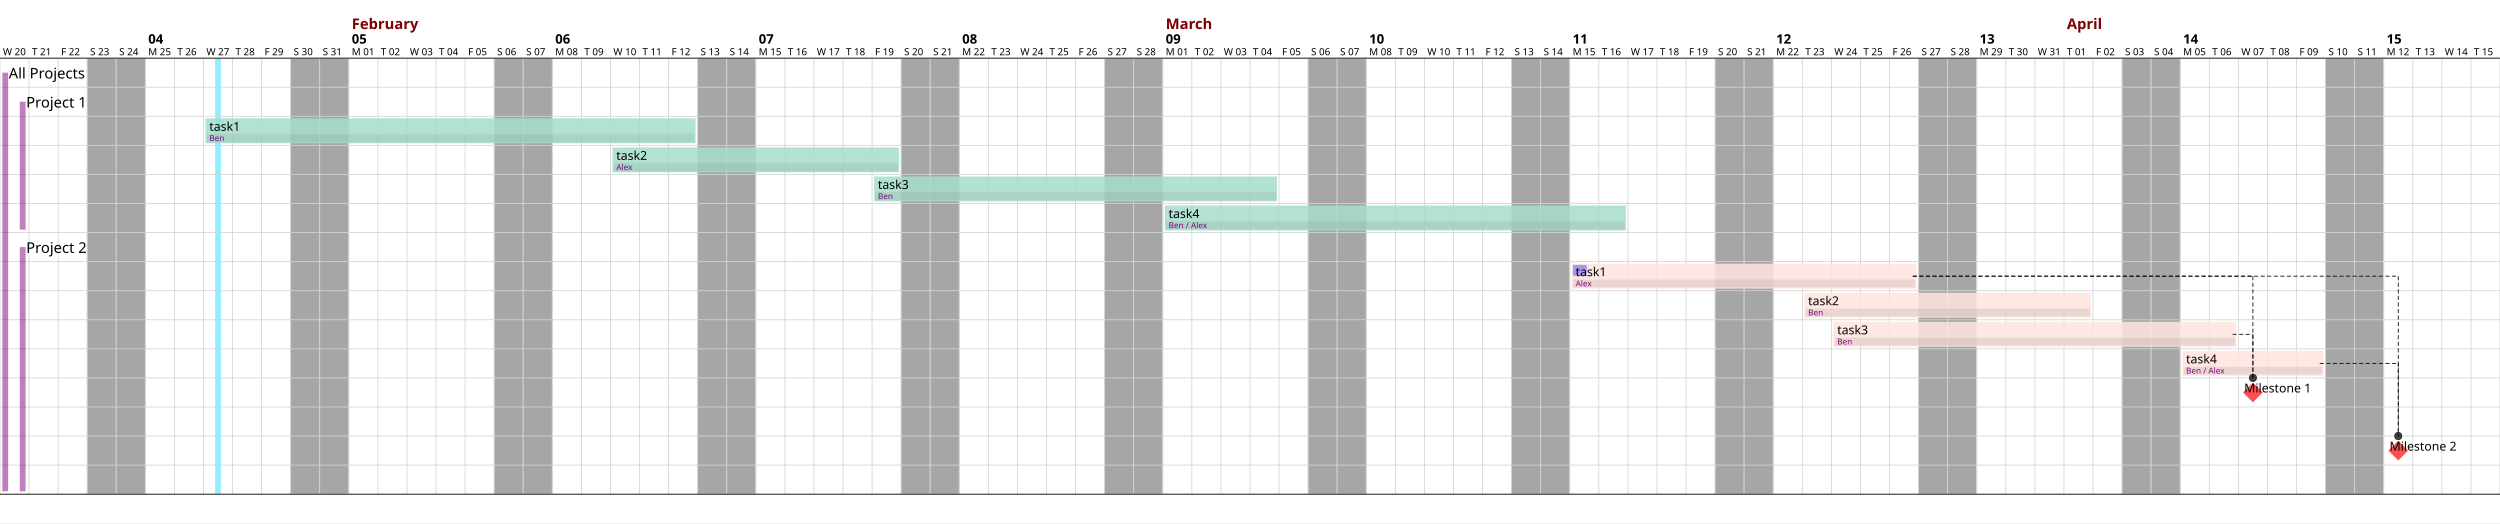
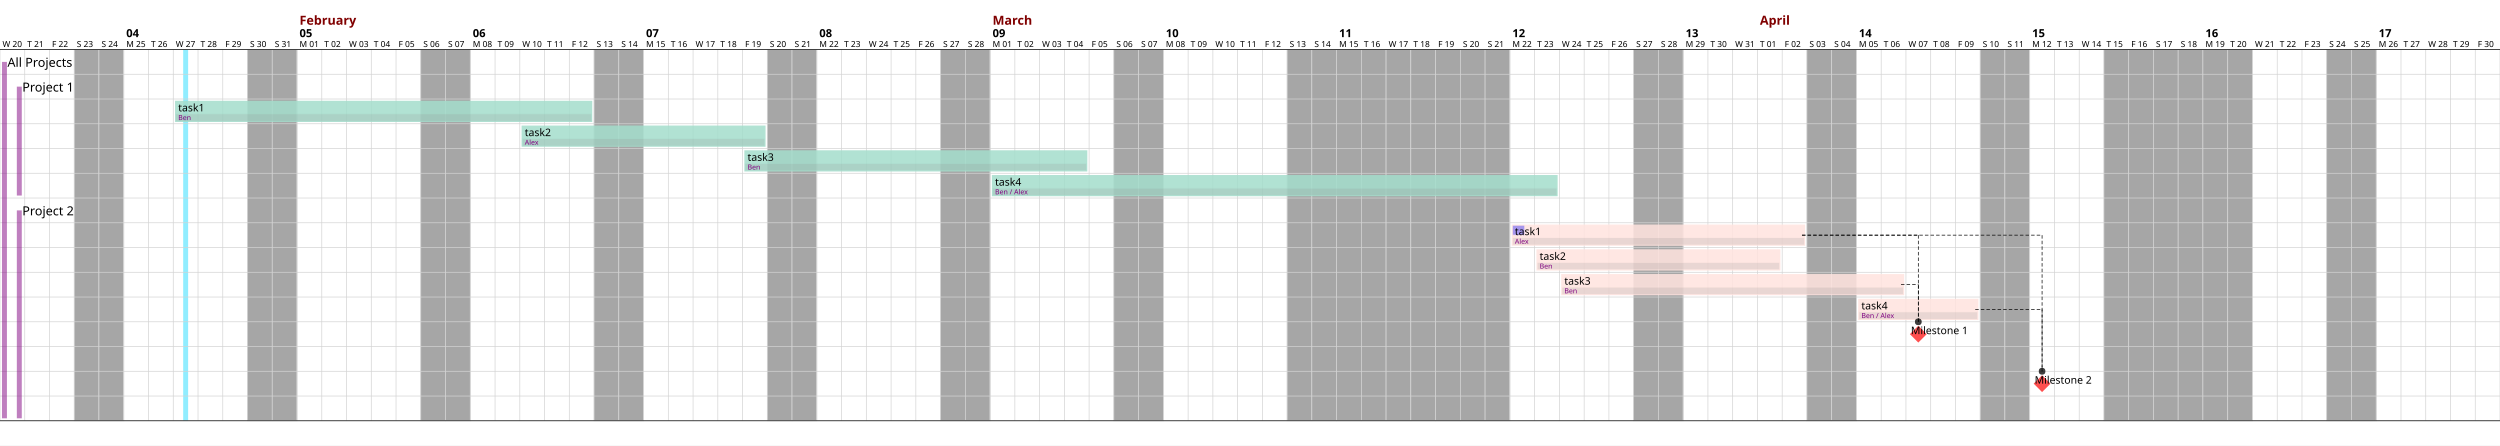
- <svg xmlns="http://www.w3.org/2000/svg" baseProfile="full" height="637.795" version="1.1" width="3047.244">
+ <svg xmlns="http://www.w3.org/2000/svg" baseProfile="full" height="637.795" version="1.1" width="3578.74">
  <defs />
-   <rect fill="white" height="637.795" opacity="1" stroke-width="0" width="3047.244" x="0.0" y="0.0" />
+   <rect fill="white" height="637.795" opacity="1" stroke-width="0" width="3578.74" x="0.0" y="0.0" />
  <g>
    <g id="vlines" stroke="lightgray">
      <line x1="0.0" x2="0.0" y1="70.866" y2="602.362" />
      <text fill="black" font-family="Verdana" font-size="12" stroke="black" stroke-width="0" x="3.543" y="67.323">W 20</text>
      <line x1="35.433" x2="35.433" y1="70.866" y2="602.362" />
      <text fill="black" font-family="Verdana" font-size="12" stroke="black" stroke-width="0" x="38.976" y="67.323">T 21</text>
      <line x1="70.866" x2="70.866" y1="70.866" y2="602.362" />
      <text fill="black" font-family="Verdana" font-size="12" stroke="black" stroke-width="0" x="74.409" y="67.323">F 22</text>
      <line x1="106.299" x2="106.299" y1="70.866" y2="602.362" />
      <rect fill="gray" height="531.496" opacity="0.7" stroke="lightgray" stroke-width="1" width="35.433" x="106.299" y="70.866" />
      <text fill="black" font-family="Verdana" font-size="12" stroke="black" stroke-width="0" x="109.843" y="67.323">S 23</text>
      <line x1="141.732" x2="141.732" y1="70.866" y2="602.362" />
      <rect fill="gray" height="531.496" opacity="0.7" stroke="lightgray" stroke-width="1" width="35.433" x="141.732" y="70.866" />
      <text fill="black" font-family="Verdana" font-size="12" stroke="black" stroke-width="0" x="145.276" y="67.323">S 24</text>
      <line x1="177.165" x2="177.165" y1="70.866" y2="602.362" />
      <text fill="black" font-family="Verdana" font-size="12" stroke="black" stroke-width="0" x="180.709" y="67.323">M 25</text>
      <text fill="black" font-family="Verdana" font-size="16" font-weight="bold" stroke="black" stroke-width="0" x="180.709" y="53.15">04</text>
      <line x1="212.598" x2="212.598" y1="70.866" y2="602.362" />
      <text fill="black" font-family="Verdana" font-size="12" stroke="black" stroke-width="0" x="216.142" y="67.323">T 26</text>
      <line x1="248.031" x2="248.031" y1="70.866" y2="602.362" />
      <rect fill="#76e9ff" height="531.496" opacity="0.8" stroke="lightgray" stroke-width="0" width="7.087" x="262.205" y="70.866" />
      <text fill="black" font-family="Verdana" font-size="12" stroke="black" stroke-width="0" x="251.575" y="67.323">W 27</text>
      <line x1="283.465" x2="283.465" y1="70.866" y2="602.362" />
      <text fill="black" font-family="Verdana" font-size="12" stroke="black" stroke-width="0" x="287.008" y="67.323">T 28</text>
      <line x1="318.898" x2="318.898" y1="70.866" y2="602.362" />
      <text fill="black" font-family="Verdana" font-size="12" stroke="black" stroke-width="0" x="322.441" y="67.323">F 29</text>
      <line x1="354.331" x2="354.331" y1="70.866" y2="602.362" />
      <rect fill="gray" height="531.496" opacity="0.7" stroke="lightgray" stroke-width="1" width="35.433" x="354.331" y="70.866" />
      <text fill="black" font-family="Verdana" font-size="12" stroke="black" stroke-width="0" x="357.874" y="67.323">S 30</text>
      <line x1="389.764" x2="389.764" y1="70.866" y2="602.362" />
      <rect fill="gray" height="531.496" opacity="0.7" stroke="lightgray" stroke-width="1" width="35.433" x="389.764" y="70.866" />
      <text fill="black" font-family="Verdana" font-size="12" stroke="black" stroke-width="0" x="393.307" y="67.323">S 31</text>
      <line x1="425.197" x2="425.197" y1="70.866" y2="602.362" />
      <text fill="black" font-family="Verdana" font-size="12" stroke="black" stroke-width="0" x="428.74" y="67.323">M 01</text>
      <text fill="#800000" font-family="Verdana" font-size="18" font-weight="bold" stroke="#800000" stroke-width="0" x="428.74" y="35.433">February</text>
      <text fill="black" font-family="Verdana" font-size="16" font-weight="bold" stroke="black" stroke-width="0" x="428.74" y="53.15">05</text>
      <line x1="460.63" x2="460.63" y1="70.866" y2="602.362" />
      <text fill="black" font-family="Verdana" font-size="12" stroke="black" stroke-width="0" x="464.173" y="67.323">T 02</text>
      <line x1="496.063" x2="496.063" y1="70.866" y2="602.362" />
      <text fill="black" font-family="Verdana" font-size="12" stroke="black" stroke-width="0" x="499.606" y="67.323">W 03</text>
      <line x1="531.496" x2="531.496" y1="70.866" y2="602.362" />
      <text fill="black" font-family="Verdana" font-size="12" stroke="black" stroke-width="0" x="535.039" y="67.323">T 04</text>
      <line x1="566.929" x2="566.929" y1="70.866" y2="602.362" />
      <text fill="black" font-family="Verdana" font-size="12" stroke="black" stroke-width="0" x="570.472" y="67.323">F 05</text>
      <line x1="602.362" x2="602.362" y1="70.866" y2="602.362" />
      <rect fill="gray" height="531.496" opacity="0.7" stroke="lightgray" stroke-width="1" width="35.433" x="602.362" y="70.866" />
      <text fill="black" font-family="Verdana" font-size="12" stroke="black" stroke-width="0" x="605.905" y="67.323">S 06</text>
      <line x1="637.795" x2="637.795" y1="70.866" y2="602.362" />
      <rect fill="gray" height="531.496" opacity="0.7" stroke="lightgray" stroke-width="1" width="35.433" x="637.795" y="70.866" />
      <text fill="black" font-family="Verdana" font-size="12" stroke="black" stroke-width="0" x="641.339" y="67.323">S 07</text>
      <line x1="673.228" x2="673.228" y1="70.866" y2="602.362" />
      <text fill="black" font-family="Verdana" font-size="12" stroke="black" stroke-width="0" x="676.772" y="67.323">M 08</text>
      <text fill="black" font-family="Verdana" font-size="16" font-weight="bold" stroke="black" stroke-width="0" x="676.772" y="53.15">06</text>
      <line x1="708.661" x2="708.661" y1="70.866" y2="602.362" />
      <text fill="black" font-family="Verdana" font-size="12" stroke="black" stroke-width="0" x="712.205" y="67.323">T 09</text>
      <line x1="744.094" x2="744.094" y1="70.866" y2="602.362" />
      <text fill="black" font-family="Verdana" font-size="12" stroke="black" stroke-width="0" x="747.638" y="67.323">W 10</text>
      <line x1="779.528" x2="779.528" y1="70.866" y2="602.362" />
      <text fill="black" font-family="Verdana" font-size="12" stroke="black" stroke-width="0" x="783.071" y="67.323">T 11</text>
      <line x1="814.961" x2="814.961" y1="70.866" y2="602.362" />
      <text fill="black" font-family="Verdana" font-size="12" stroke="black" stroke-width="0" x="818.504" y="67.323">F 12</text>
      <line x1="850.394" x2="850.394" y1="70.866" y2="602.362" />
      <rect fill="gray" height="531.496" opacity="0.7" stroke="lightgray" stroke-width="1" width="35.433" x="850.394" y="70.866" />
      <text fill="black" font-family="Verdana" font-size="12" stroke="black" stroke-width="0" x="853.937" y="67.323">S 13</text>
      <line x1="885.827" x2="885.827" y1="70.866" y2="602.362" />
      <rect fill="gray" height="531.496" opacity="0.7" stroke="lightgray" stroke-width="1" width="35.433" x="885.827" y="70.866" />
      <text fill="black" font-family="Verdana" font-size="12" stroke="black" stroke-width="0" x="889.37" y="67.323">S 14</text>
      <line x1="921.26" x2="921.26" y1="70.866" y2="602.362" />
      <text fill="black" font-family="Verdana" font-size="12" stroke="black" stroke-width="0" x="924.803" y="67.323">M 15</text>
      <text fill="black" font-family="Verdana" font-size="16" font-weight="bold" stroke="black" stroke-width="0" x="924.803" y="53.15">07</text>
      <line x1="956.693" x2="956.693" y1="70.866" y2="602.362" />
      <text fill="black" font-family="Verdana" font-size="12" stroke="black" stroke-width="0" x="960.236" y="67.323">T 16</text>
      <line x1="992.126" x2="992.126" y1="70.866" y2="602.362" />
      <text fill="black" font-family="Verdana" font-size="12" stroke="black" stroke-width="0" x="995.669" y="67.323">W 17</text>
      <line x1="1027.559" x2="1027.559" y1="70.866" y2="602.362" />
      <text fill="black" font-family="Verdana" font-size="12" stroke="black" stroke-width="0" x="1031.102" y="67.323">T 18</text>
      <line x1="1062.992" x2="1062.992" y1="70.866" y2="602.362" />
      <text fill="black" font-family="Verdana" font-size="12" stroke="black" stroke-width="0" x="1066.535" y="67.323">F 19</text>
      <line x1="1098.425" x2="1098.425" y1="70.866" y2="602.362" />
      <rect fill="gray" height="531.496" opacity="0.7" stroke="lightgray" stroke-width="1" width="35.433" x="1098.425" y="70.866" />
      <text fill="black" font-family="Verdana" font-size="12" stroke="black" stroke-width="0" x="1101.968" y="67.323">S 20</text>
      <line x1="1133.858" x2="1133.858" y1="70.866" y2="602.362" />
      <rect fill="gray" height="531.496" opacity="0.7" stroke="lightgray" stroke-width="1" width="35.433" x="1133.858" y="70.866" />
      <text fill="black" font-family="Verdana" font-size="12" stroke="black" stroke-width="0" x="1137.402" y="67.323">S 21</text>
      <line x1="1169.291" x2="1169.291" y1="70.866" y2="602.362" />
      <text fill="black" font-family="Verdana" font-size="12" stroke="black" stroke-width="0" x="1172.835" y="67.323">M 22</text>
      <text fill="black" font-family="Verdana" font-size="16" font-weight="bold" stroke="black" stroke-width="0" x="1172.835" y="53.15">08</text>
      <line x1="1204.724" x2="1204.724" y1="70.866" y2="602.362" />
      <text fill="black" font-family="Verdana" font-size="12" stroke="black" stroke-width="0" x="1208.268" y="67.323">T 23</text>
      <line x1="1240.157" x2="1240.157" y1="70.866" y2="602.362" />
      <text fill="black" font-family="Verdana" font-size="12" stroke="black" stroke-width="0" x="1243.701" y="67.323">W 24</text>
      <line x1="1275.591" x2="1275.591" y1="70.866" y2="602.362" />
      <text fill="black" font-family="Verdana" font-size="12" stroke="black" stroke-width="0" x="1279.134" y="67.323">T 25</text>
      <line x1="1311.024" x2="1311.024" y1="70.866" y2="602.362" />
      <text fill="black" font-family="Verdana" font-size="12" stroke="black" stroke-width="0" x="1314.567" y="67.323">F 26</text>
      <line x1="1346.457" x2="1346.457" y1="70.866" y2="602.362" />
      <rect fill="gray" height="531.496" opacity="0.7" stroke="lightgray" stroke-width="1" width="35.433" x="1346.457" y="70.866" />
      <text fill="black" font-family="Verdana" font-size="12" stroke="black" stroke-width="0" x="1350" y="67.323">S 27</text>
      <line x1="1381.89" x2="1381.89" y1="70.866" y2="602.362" />
      <rect fill="gray" height="531.496" opacity="0.7" stroke="lightgray" stroke-width="1" width="35.433" x="1381.89" y="70.866" />
      <text fill="black" font-family="Verdana" font-size="12" stroke="black" stroke-width="0" x="1385.433" y="67.323">S 28</text>
      <line x1="1417.323" x2="1417.323" y1="70.866" y2="602.362" />
      <text fill="black" font-family="Verdana" font-size="12" stroke="black" stroke-width="0" x="1420.866" y="67.323">M 01</text>
      <text fill="#800000" font-family="Verdana" font-size="18" font-weight="bold" stroke="#800000" stroke-width="0" x="1420.866" y="35.433">March</text>
      <text fill="black" font-family="Verdana" font-size="16" font-weight="bold" stroke="black" stroke-width="0" x="1420.866" y="53.15">09</text>
      <line x1="1452.756" x2="1452.756" y1="70.866" y2="602.362" />
      <text fill="black" font-family="Verdana" font-size="12" stroke="black" stroke-width="0" x="1456.299" y="67.323">T 02</text>
      <line x1="1488.189" x2="1488.189" y1="70.866" y2="602.362" />
      <text fill="black" font-family="Verdana" font-size="12" stroke="black" stroke-width="0" x="1491.732" y="67.323">W 03</text>
      <line x1="1523.622" x2="1523.622" y1="70.866" y2="602.362" />
      <text fill="black" font-family="Verdana" font-size="12" stroke="black" stroke-width="0" x="1527.165" y="67.323">T 04</text>
      <line x1="1559.055" x2="1559.055" y1="70.866" y2="602.362" />
      <text fill="black" font-family="Verdana" font-size="12" stroke="black" stroke-width="0" x="1562.598" y="67.323">F 05</text>
      <line x1="1594.488" x2="1594.488" y1="70.866" y2="602.362" />
      <rect fill="gray" height="531.496" opacity="0.7" stroke="lightgray" stroke-width="1" width="35.433" x="1594.488" y="70.866" />
      <text fill="black" font-family="Verdana" font-size="12" stroke="black" stroke-width="0" x="1598.031" y="67.323">S 06</text>
      <line x1="1629.921" x2="1629.921" y1="70.866" y2="602.362" />
      <rect fill="gray" height="531.496" opacity="0.7" stroke="lightgray" stroke-width="1" width="35.433" x="1629.921" y="70.866" />
      <text fill="black" font-family="Verdana" font-size="12" stroke="black" stroke-width="0" x="1633.465" y="67.323">S 07</text>
      <line x1="1665.354" x2="1665.354" y1="70.866" y2="602.362" />
      <text fill="black" font-family="Verdana" font-size="12" stroke="black" stroke-width="0" x="1668.898" y="67.323">M 08</text>
      <text fill="black" font-family="Verdana" font-size="16" font-weight="bold" stroke="black" stroke-width="0" x="1668.898" y="53.15">10</text>
      <line x1="1700.787" x2="1700.787" y1="70.866" y2="602.362" />
      <text fill="black" font-family="Verdana" font-size="12" stroke="black" stroke-width="0" x="1704.331" y="67.323">T 09</text>
      <line x1="1736.22" x2="1736.22" y1="70.866" y2="602.362" />
      <text fill="black" font-family="Verdana" font-size="12" stroke="black" stroke-width="0" x="1739.764" y="67.323">W 10</text>
      <line x1="1771.654" x2="1771.654" y1="70.866" y2="602.362" />
      <text fill="black" font-family="Verdana" font-size="12" stroke="black" stroke-width="0" x="1775.197" y="67.323">T 11</text>
      <line x1="1807.087" x2="1807.087" y1="70.866" y2="602.362" />
      <text fill="black" font-family="Verdana" font-size="12" stroke="black" stroke-width="0" x="1810.63" y="67.323">F 12</text>
      <line x1="1842.52" x2="1842.52" y1="70.866" y2="602.362" />
      <rect fill="gray" height="531.496" opacity="0.7" stroke="lightgray" stroke-width="1" width="35.433" x="1842.52" y="70.866" />
      <text fill="black" font-family="Verdana" font-size="12" stroke="black" stroke-width="0" x="1846.063" y="67.323">S 13</text>
      <line x1="1877.953" x2="1877.953" y1="70.866" y2="602.362" />
      <rect fill="gray" height="531.496" opacity="0.7" stroke="lightgray" stroke-width="1" width="35.433" x="1877.953" y="70.866" />
      <text fill="black" font-family="Verdana" font-size="12" stroke="black" stroke-width="0" x="1881.496" y="67.323">S 14</text>
      <line x1="1913.386" x2="1913.386" y1="70.866" y2="602.362" />
+       <rect fill="gray" height="531.496" opacity="0.7" stroke="lightgray" stroke-width="1" width="35.433" x="1913.386" y="70.866" />
      <text fill="black" font-family="Verdana" font-size="12" stroke="black" stroke-width="0" x="1916.929" y="67.323">M 15</text>
      <text fill="black" font-family="Verdana" font-size="16" font-weight="bold" stroke="black" stroke-width="0" x="1916.929" y="53.15">11</text>
      <line x1="1948.819" x2="1948.819" y1="70.866" y2="602.362" />
+       <rect fill="gray" height="531.496" opacity="0.7" stroke="lightgray" stroke-width="1" width="35.433" x="1948.819" y="70.866" />
      <text fill="black" font-family="Verdana" font-size="12" stroke="black" stroke-width="0" x="1952.362" y="67.323">T 16</text>
      <line x1="1984.252" x2="1984.252" y1="70.866" y2="602.362" />
+       <rect fill="gray" height="531.496" opacity="0.7" stroke="lightgray" stroke-width="1" width="35.433" x="1984.252" y="70.866" />
      <text fill="black" font-family="Verdana" font-size="12" stroke="black" stroke-width="0" x="1987.795" y="67.323">W 17</text>
      <line x1="2019.685" x2="2019.685" y1="70.866" y2="602.362" />
+       <rect fill="gray" height="531.496" opacity="0.7" stroke="lightgray" stroke-width="1" width="35.433" x="2019.685" y="70.866" />
      <text fill="black" font-family="Verdana" font-size="12" stroke="black" stroke-width="0" x="2023.228" y="67.323">T 18</text>
      <line x1="2055.118" x2="2055.118" y1="70.866" y2="602.362" />
+       <rect fill="gray" height="531.496" opacity="0.7" stroke="lightgray" stroke-width="1" width="35.433" x="2055.118" y="70.866" />
      <text fill="black" font-family="Verdana" font-size="12" stroke="black" stroke-width="0" x="2058.661" y="67.323">F 19</text>
      <line x1="2090.551" x2="2090.551" y1="70.866" y2="602.362" />
      <rect fill="gray" height="531.496" opacity="0.7" stroke="lightgray" stroke-width="1" width="35.433" x="2090.551" y="70.866" />
      <text fill="black" font-family="Verdana" font-size="12" stroke="black" stroke-width="0" x="2094.094" y="67.323">S 20</text>
      <line x1="2125.984" x2="2125.984" y1="70.866" y2="602.362" />
      <rect fill="gray" height="531.496" opacity="0.7" stroke="lightgray" stroke-width="1" width="35.433" x="2125.984" y="70.866" />
      <text fill="black" font-family="Verdana" font-size="12" stroke="black" stroke-width="0" x="2129.528" y="67.323">S 21</text>
      <line x1="2161.417" x2="2161.417" y1="70.866" y2="602.362" />
      <text fill="black" font-family="Verdana" font-size="12" stroke="black" stroke-width="0" x="2164.961" y="67.323">M 22</text>
      <text fill="black" font-family="Verdana" font-size="16" font-weight="bold" stroke="black" stroke-width="0" x="2164.961" y="53.15">12</text>
      <line x1="2196.85" x2="2196.85" y1="70.866" y2="602.362" />
      <text fill="black" font-family="Verdana" font-size="12" stroke="black" stroke-width="0" x="2200.394" y="67.323">T 23</text>
      <line x1="2232.283" x2="2232.283" y1="70.866" y2="602.362" />
      <text fill="black" font-family="Verdana" font-size="12" stroke="black" stroke-width="0" x="2235.827" y="67.323">W 24</text>
      <line x1="2267.716" x2="2267.716" y1="70.866" y2="602.362" />
      <text fill="black" font-family="Verdana" font-size="12" stroke="black" stroke-width="0" x="2271.26" y="67.323">T 25</text>
      <line x1="2303.15" x2="2303.15" y1="70.866" y2="602.362" />
      <text fill="black" font-family="Verdana" font-size="12" stroke="black" stroke-width="0" x="2306.693" y="67.323">F 26</text>
      <line x1="2338.583" x2="2338.583" y1="70.866" y2="602.362" />
      <rect fill="gray" height="531.496" opacity="0.7" stroke="lightgray" stroke-width="1" width="35.433" x="2338.583" y="70.866" />
      <text fill="black" font-family="Verdana" font-size="12" stroke="black" stroke-width="0" x="2342.126" y="67.323">S 27</text>
      <line x1="2374.016" x2="2374.016" y1="70.866" y2="602.362" />
      <rect fill="gray" height="531.496" opacity="0.7" stroke="lightgray" stroke-width="1" width="35.433" x="2374.016" y="70.866" />
      <text fill="black" font-family="Verdana" font-size="12" stroke="black" stroke-width="0" x="2377.559" y="67.323">S 28</text>
      <line x1="2409.449" x2="2409.449" y1="70.866" y2="602.362" />
      <text fill="black" font-family="Verdana" font-size="12" stroke="black" stroke-width="0" x="2412.992" y="67.323">M 29</text>
      <text fill="black" font-family="Verdana" font-size="16" font-weight="bold" stroke="black" stroke-width="0" x="2412.992" y="53.15">13</text>
      <line x1="2444.882" x2="2444.882" y1="70.866" y2="602.362" />
      <text fill="black" font-family="Verdana" font-size="12" stroke="black" stroke-width="0" x="2448.425" y="67.323">T 30</text>
      <line x1="2480.315" x2="2480.315" y1="70.866" y2="602.362" />
      <text fill="black" font-family="Verdana" font-size="12" stroke="black" stroke-width="0" x="2483.858" y="67.323">W 31</text>
      <line x1="2515.748" x2="2515.748" y1="70.866" y2="602.362" />
      <text fill="black" font-family="Verdana" font-size="12" stroke="black" stroke-width="0" x="2519.291" y="67.323">T 01</text>
      <text fill="#800000" font-family="Verdana" font-size="18" font-weight="bold" stroke="#800000" stroke-width="0" x="2519.291" y="35.433">April</text>
      <line x1="2551.181" x2="2551.181" y1="70.866" y2="602.362" />
      <text fill="black" font-family="Verdana" font-size="12" stroke="black" stroke-width="0" x="2554.724" y="67.323">F 02</text>
      <line x1="2586.614" x2="2586.614" y1="70.866" y2="602.362" />
      <rect fill="gray" height="531.496" opacity="0.7" stroke="lightgray" stroke-width="1" width="35.433" x="2586.614" y="70.866" />
      <text fill="black" font-family="Verdana" font-size="12" stroke="black" stroke-width="0" x="2590.157" y="67.323">S 03</text>
      <line x1="2622.047" x2="2622.047" y1="70.866" y2="602.362" />
      <rect fill="gray" height="531.496" opacity="0.7" stroke="lightgray" stroke-width="1" width="35.433" x="2622.047" y="70.866" />
      <text fill="black" font-family="Verdana" font-size="12" stroke="black" stroke-width="0" x="2625.59" y="67.323">S 04</text>
      <line x1="2657.48" x2="2657.48" y1="70.866" y2="602.362" />
      <text fill="black" font-family="Verdana" font-size="12" stroke="black" stroke-width="0" x="2661.024" y="67.323">M 05</text>
      <text fill="black" font-family="Verdana" font-size="16" font-weight="bold" stroke="black" stroke-width="0" x="2661.024" y="53.15">14</text>
      <line x1="2692.913" x2="2692.913" y1="70.866" y2="602.362" />
      <text fill="black" font-family="Verdana" font-size="12" stroke="black" stroke-width="0" x="2696.457" y="67.323">T 06</text>
      <line x1="2728.346" x2="2728.346" y1="70.866" y2="602.362" />
      <text fill="black" font-family="Verdana" font-size="12" stroke="black" stroke-width="0" x="2731.89" y="67.323">W 07</text>
      <line x1="2763.779" x2="2763.779" y1="70.866" y2="602.362" />
      <text fill="black" font-family="Verdana" font-size="12" stroke="black" stroke-width="0" x="2767.323" y="67.323">T 08</text>
      <line x1="2799.213" x2="2799.213" y1="70.866" y2="602.362" />
      <text fill="black" font-family="Verdana" font-size="12" stroke="black" stroke-width="0" x="2802.756" y="67.323">F 09</text>
      <line x1="2834.646" x2="2834.646" y1="70.866" y2="602.362" />
      <rect fill="gray" height="531.496" opacity="0.7" stroke="lightgray" stroke-width="1" width="35.433" x="2834.646" y="70.866" />
      <text fill="black" font-family="Verdana" font-size="12" stroke="black" stroke-width="0" x="2838.189" y="67.323">S 10</text>
      <line x1="2870.079" x2="2870.079" y1="70.866" y2="602.362" />
      <rect fill="gray" height="531.496" opacity="0.7" stroke="lightgray" stroke-width="1" width="35.433" x="2870.079" y="70.866" />
      <text fill="black" font-family="Verdana" font-size="12" stroke="black" stroke-width="0" x="2873.622" y="67.323">S 11</text>
      <line x1="2905.512" x2="2905.512" y1="70.866" y2="602.362" />
      <text fill="black" font-family="Verdana" font-size="12" stroke="black" stroke-width="0" x="2909.055" y="67.323">M 12</text>
      <text fill="black" font-family="Verdana" font-size="16" font-weight="bold" stroke="black" stroke-width="0" x="2909.055" y="53.15">15</text>
      <line x1="2940.945" x2="2940.945" y1="70.866" y2="602.362" />
      <text fill="black" font-family="Verdana" font-size="12" stroke="black" stroke-width="0" x="2944.488" y="67.323">T 13</text>
      <line x1="2976.378" x2="2976.378" y1="70.866" y2="602.362" />
      <text fill="black" font-family="Verdana" font-size="12" stroke="black" stroke-width="0" x="2979.921" y="67.323">W 14</text>
      <line x1="3011.811" x2="3011.811" y1="70.866" y2="602.362" />
+       <rect fill="gray" height="531.496" opacity="0.7" stroke="lightgray" stroke-width="1" width="35.433" x="3011.811" y="70.866" />
      <text fill="black" font-family="Verdana" font-size="12" stroke="black" stroke-width="0" x="3015.354" y="67.323">T 15</text>
      <line x1="3047.244" x2="3047.244" y1="70.866" y2="602.362" />
+       <rect fill="gray" height="531.496" opacity="0.7" stroke="lightgray" stroke-width="1" width="35.433" x="3047.244" y="70.866" />
+       <text fill="black" font-family="Verdana" font-size="12" stroke="black" stroke-width="0" x="3050.787" y="67.323">F 16</text>
+       <line x1="3082.677" x2="3082.677" y1="70.866" y2="602.362" />
+       <rect fill="gray" height="531.496" opacity="0.7" stroke="lightgray" stroke-width="1" width="35.433" x="3082.677" y="70.866" />
+       <text fill="black" font-family="Verdana" font-size="12" stroke="black" stroke-width="0" x="3086.22" y="67.323">S 17</text>
+       <line x1="3118.11" x2="3118.11" y1="70.866" y2="602.362" />
+       <rect fill="gray" height="531.496" opacity="0.7" stroke="lightgray" stroke-width="1" width="35.433" x="3118.11" y="70.866" />
+       <text fill="black" font-family="Verdana" font-size="12" stroke="black" stroke-width="0" x="3121.653" y="67.323">S 18</text>
+       <line x1="3153.543" x2="3153.543" y1="70.866" y2="602.362" />
+       <rect fill="gray" height="531.496" opacity="0.7" stroke="lightgray" stroke-width="1" width="35.433" x="3153.543" y="70.866" />
+       <text fill="black" font-family="Verdana" font-size="12" stroke="black" stroke-width="0" x="3157.087" y="67.323">M 19</text>
+       <text fill="black" font-family="Verdana" font-size="16" font-weight="bold" stroke="black" stroke-width="0" x="3157.087" y="53.15">16</text>
+       <line x1="3188.976" x2="3188.976" y1="70.866" y2="602.362" />
+       <rect fill="gray" height="531.496" opacity="0.7" stroke="lightgray" stroke-width="1" width="35.433" x="3188.976" y="70.866" />
+       <text fill="black" font-family="Verdana" font-size="12" stroke="black" stroke-width="0" x="3192.52" y="67.323">T 20</text>
+       <line x1="3224.409" x2="3224.409" y1="70.866" y2="602.362" />
+       <text fill="black" font-family="Verdana" font-size="12" stroke="black" stroke-width="0" x="3227.953" y="67.323">W 21</text>
+       <line x1="3259.842" x2="3259.842" y1="70.866" y2="602.362" />
+       <text fill="black" font-family="Verdana" font-size="12" stroke="black" stroke-width="0" x="3263.386" y="67.323">T 22</text>
+       <line x1="3295.276" x2="3295.276" y1="70.866" y2="602.362" />
+       <text fill="black" font-family="Verdana" font-size="12" stroke="black" stroke-width="0" x="3298.819" y="67.323">F 23</text>
+       <line x1="3330.709" x2="3330.709" y1="70.866" y2="602.362" />
+       <rect fill="gray" height="531.496" opacity="0.7" stroke="lightgray" stroke-width="1" width="35.433" x="3330.709" y="70.866" />
+       <text fill="black" font-family="Verdana" font-size="12" stroke="black" stroke-width="0" x="3334.252" y="67.323">S 24</text>
+       <line x1="3366.142" x2="3366.142" y1="70.866" y2="602.362" />
+       <rect fill="gray" height="531.496" opacity="0.7" stroke="lightgray" stroke-width="1" width="35.433" x="3366.142" y="70.866" />
+       <text fill="black" font-family="Verdana" font-size="12" stroke="black" stroke-width="0" x="3369.685" y="67.323">S 25</text>
+       <line x1="3401.575" x2="3401.575" y1="70.866" y2="602.362" />
+       <text fill="black" font-family="Verdana" font-size="12" stroke="black" stroke-width="0" x="3405.118" y="67.323">M 26</text>
+       <text fill="black" font-family="Verdana" font-size="16" font-weight="bold" stroke="black" stroke-width="0" x="3405.118" y="53.15">17</text>
+       <line x1="3437.008" x2="3437.008" y1="70.866" y2="602.362" />
+       <text fill="black" font-family="Verdana" font-size="12" stroke="black" stroke-width="0" x="3440.551" y="67.323">T 27</text>
+       <line x1="3472.441" x2="3472.441" y1="70.866" y2="602.362" />
+       <text fill="black" font-family="Verdana" font-size="12" stroke="black" stroke-width="0" x="3475.984" y="67.323">W 28</text>
+       <line x1="3507.874" x2="3507.874" y1="70.866" y2="602.362" />
+       <text fill="black" font-family="Verdana" font-size="12" stroke="black" stroke-width="0" x="3511.417" y="67.323">T 29</text>
+       <line x1="3543.307" x2="3543.307" y1="70.866" y2="602.362" />
+       <text fill="black" font-family="Verdana" font-size="12" stroke="black" stroke-width="0" x="3546.85" y="67.323">F 30</text>
+       <line x1="3578.74" x2="3578.74" y1="70.866" y2="602.362" />
    </g>
    <g id="hlines" stroke="lightgray">
-       <line x1="0.0" x2="3047.244" y1="70.866" y2="70.866" />
-       <line x1="0.0" x2="3047.244" y1="106.299" y2="106.299" />
-       <line x1="0.0" x2="3047.244" y1="141.732" y2="141.732" />
-       <line x1="0.0" x2="3047.244" y1="177.165" y2="177.165" />
-       <line x1="0.0" x2="3047.244" y1="212.598" y2="212.598" />
-       <line x1="0.0" x2="3047.244" y1="248.031" y2="248.031" />
-       <line x1="0.0" x2="3047.244" y1="283.465" y2="283.465" />
-       <line x1="0.0" x2="3047.244" y1="318.898" y2="318.898" />
-       <line x1="0.0" x2="3047.244" y1="354.331" y2="354.331" />
-       <line x1="0.0" x2="3047.244" y1="389.764" y2="389.764" />
-       <line x1="0.0" x2="3047.244" y1="425.197" y2="425.197" />
-       <line x1="0.0" x2="3047.244" y1="460.63" y2="460.63" />
-       <line x1="0.0" x2="3047.244" y1="496.063" y2="496.063" />
-       <line x1="0.0" x2="3047.244" y1="531.496" y2="531.496" />
-       <line x1="0.0" x2="3047.244" y1="566.929" y2="566.929" />
-       <line x1="0.0" x2="3047.244" y1="602.362" y2="602.362" />
+       <line x1="0.0" x2="3578.74" y1="70.866" y2="70.866" />
+       <line x1="0.0" x2="3578.74" y1="106.299" y2="106.299" />
+       <line x1="0.0" x2="3578.74" y1="141.732" y2="141.732" />
+       <line x1="0.0" x2="3578.74" y1="177.165" y2="177.165" />
+       <line x1="0.0" x2="3578.74" y1="212.598" y2="212.598" />
+       <line x1="0.0" x2="3578.74" y1="248.031" y2="248.031" />
+       <line x1="0.0" x2="3578.74" y1="283.465" y2="283.465" />
+       <line x1="0.0" x2="3578.74" y1="318.898" y2="318.898" />
+       <line x1="0.0" x2="3578.74" y1="354.331" y2="354.331" />
+       <line x1="0.0" x2="3578.74" y1="389.764" y2="389.764" />
+       <line x1="0.0" x2="3578.74" y1="425.197" y2="425.197" />
+       <line x1="0.0" x2="3578.74" y1="460.63" y2="460.63" />
+       <line x1="0.0" x2="3578.74" y1="496.063" y2="496.063" />
+       <line x1="0.0" x2="3578.74" y1="531.496" y2="531.496" />
+       <line x1="0.0" x2="3578.74" y1="566.929" y2="566.929" />
+       <line x1="0.0" x2="3578.74" y1="602.362" y2="602.362" />
    </g>
-     <line stroke="black" x1="0.0" x2="3047.244" y1="70.866" y2="70.866" />
-     <line stroke="black" x1="0.0" x2="3047.244" y1="602.362" y2="602.362" />
+     <line stroke="black" x1="0.0" x2="3578.74" y1="70.866" y2="70.866" />
+     <line stroke="black" x1="0.0" x2="3578.74" y1="602.362" y2="602.362" />
  </g>
  <g>
    <g>
      <text fill="black" font-family="Verdana" font-size="18" stroke="black" stroke-width="0" x="10.63" y="95.669">All Projects</text>
      <rect fill="purple" height="510.236" opacity="0.5" stroke="lightgray" stroke-width="0" width="7.087" x="2.835" y="88.583" />
      <g>
        <g>
          <text fill="black" font-family="Verdana" font-size="18" stroke="black" stroke-width="0" x="31.89" y="131.102">Project 1</text>
          <rect fill="purple" height="155.906" opacity="0.5" stroke="lightgray" stroke-width="0" width="7.087" x="24.094" y="124.016" />
          <g>
            <g id="task1">
              <rect fill="#a3ddcb" height="28.346" opacity="0.85" stroke="#a3ddcb" stroke-width="2" width="595.276" x="251.575" y="145.276" />
              <rect fill="#909090" height="10.63" opacity="0.2" stroke="#a3ddcb" stroke-width="1" width="595.276" x="251.575" y="162.992" />
              <text fill="black" font-family="Verdana" font-size="15" stroke="black" stroke-width="0" x="255.118" y="159.449">task1</text>
              <text fill="purple" font-family="Verdana" font-size="10" stroke="black" stroke-width="0" x="255.118" y="171.85">Ben</text>
            </g>
            <g id="task2">
              <rect fill="#a3ddcb" height="28.346" opacity="0.85" stroke="#a3ddcb" stroke-width="2" width="347.244" x="747.638" y="180.709" />
              <rect fill="#909090" height="10.63" opacity="0.2" stroke="#a3ddcb" stroke-width="1" width="347.244" x="747.638" y="198.425" />
              <text fill="black" font-family="Verdana" font-size="15" stroke="black" stroke-width="0" x="751.181" y="194.882">task2</text>
              <text fill="purple" font-family="Verdana" font-size="10" stroke="black" stroke-width="0" x="751.181" y="207.283">Alex</text>
            </g>
            <g id="task3">
              <rect fill="#a3ddcb" height="28.346" opacity="0.85" stroke="#a3ddcb" stroke-width="2" width="488.976" x="1066.535" y="216.142" />
              <rect fill="#909090" height="10.63" opacity="0.2" stroke="#a3ddcb" stroke-width="1" width="488.976" x="1066.535" y="233.858" />
              <text fill="black" font-family="Verdana" font-size="15" stroke="black" stroke-width="0" x="1070.079" y="230.315">task3</text>
              <text fill="purple" font-family="Verdana" font-size="10" stroke="black" stroke-width="0" x="1070.079" y="242.717">Ben</text>
            </g>
            <g id="task4">
-               <rect fill="#a3ddcb" height="28.346" opacity="0.85" stroke="#a3ddcb" stroke-width="2" width="559.843" x="1420.866" y="251.575" />
-               <rect fill="#909090" height="10.63" opacity="0.2" stroke="#a3ddcb" stroke-width="1" width="559.843" x="1420.866" y="269.291" />
+               <rect fill="#a3ddcb" height="28.346" opacity="0.85" stroke="#a3ddcb" stroke-width="2" width="807.874" x="1420.866" y="251.575" />
+               <rect fill="#909090" height="10.63" opacity="0.2" stroke="#a3ddcb" stroke-width="1" width="807.874" x="1420.866" y="269.291" />
              <text fill="black" font-family="Verdana" font-size="15" stroke="black" stroke-width="0" x="1424.409" y="265.748">task4</text>
              <text fill="purple" font-family="Verdana" font-size="10" stroke="black" stroke-width="0" x="1424.409" y="278.15">Ben / Alex</text>
            </g>
          </g>
        </g>
        <g>
          <text fill="black" font-family="Verdana" font-size="18" stroke="black" stroke-width="0" x="31.89" y="308.268">Project 2</text>
          <rect fill="purple" height="297.638" opacity="0.5" stroke="lightgray" stroke-width="0" width="7.087" x="24.094" y="301.181" />
          <g>
            <g id="task1">
-               <rect fill="#ffe3de" height="28.346" opacity="0.85" stroke="#ffe3de" stroke-width="2" width="418.11" x="1916.929" y="322.441" />
-               <rect fill="#909090" height="10.63" opacity="0.2" stroke="#ffe3de" stroke-width="1" width="418.11" x="1916.929" y="340.157" />
-               <rect fill="#0000FF" height="14.173" opacity="0.35" stroke="#ffe3de" stroke-width="1" width="17.717" x="1916.929" y="322.441" />
-               <text fill="black" font-family="Verdana" font-size="15" stroke="black" stroke-width="0" x="1920.472" y="336.614">task1</text>
-               <text fill="purple" font-family="Verdana" font-size="10" stroke="black" stroke-width="0" x="1920.472" y="349.016">Alex</text>
+               <rect fill="#ffe3de" height="28.346" opacity="0.85" stroke="#ffe3de" stroke-width="2" width="418.11" x="2164.961" y="322.441" />
+               <rect fill="#909090" height="10.63" opacity="0.2" stroke="#ffe3de" stroke-width="1" width="418.11" x="2164.961" y="340.157" />
+               <rect fill="#0000FF" height="14.173" opacity="0.35" stroke="#ffe3de" stroke-width="1" width="17.717" x="2164.961" y="322.441" />
+               <text fill="black" font-family="Verdana" font-size="15" stroke="black" stroke-width="0" x="2168.504" y="336.614">task1</text>
+               <text fill="purple" font-family="Verdana" font-size="10" stroke="black" stroke-width="0" x="2168.504" y="349.016">Alex</text>
            </g>
            <g id="task2">
              <rect fill="#ffe3de" height="28.346" opacity="0.85" stroke="#ffe3de" stroke-width="2" width="347.244" x="2200.394" y="357.874" />
              <rect fill="#909090" height="10.63" opacity="0.2" stroke="#ffe3de" stroke-width="1" width="347.244" x="2200.394" y="375.591" />
              <text fill="black" font-family="Verdana" font-size="15" stroke="black" stroke-width="0" x="2203.937" y="372.047">task2</text>
              <text fill="purple" font-family="Verdana" font-size="10" stroke="black" stroke-width="0" x="2203.937" y="384.449">Ben</text>
            </g>
            <g id="task3">
              <rect fill="#ffe3de" height="28.346" opacity="0.85" stroke="#ffe3de" stroke-width="2" width="488.976" x="2235.827" y="393.307" />
              <rect fill="#909090" height="10.63" opacity="0.2" stroke="#ffe3de" stroke-width="1" width="488.976" x="2235.827" y="411.024" />
              <text fill="black" font-family="Verdana" font-size="15" stroke="black" stroke-width="0" x="2239.37" y="407.48">task3</text>
              <text fill="purple" font-family="Verdana" font-size="10" stroke="black" stroke-width="0" x="2239.37" y="419.882">Ben</text>
            </g>
            <g id="task4">
              <rect fill="#ffe3de" height="28.346" opacity="0.85" stroke="#ffe3de" stroke-width="2" width="170.079" x="2661.024" y="428.74" />
              <rect fill="#909090" height="10.63" opacity="0.2" stroke="#ffe3de" stroke-width="1" width="170.079" x="2661.024" y="446.457" />
              <text fill="black" font-family="Verdana" font-size="15" stroke="black" stroke-width="0" x="2664.567" y="442.913">task4</text>
              <text fill="purple" font-family="Verdana" font-size="10" stroke="black" stroke-width="0" x="2664.567" y="455.315">Ben / Alex</text>
            </g>
            <g id="Milestone_1">
              <polygon fill="#FF3030" opacity="0.85" points="2746.063,467.717 2756.693,478.346 2746.063,488.976 2735.433,478.346" stroke="#FF3030" stroke-width="2" />
              <text fill="black" font-family="Verdana" font-size="15" stroke="black" stroke-width="0" x="2735.433" y="478.346">Milestone 1</text>
            </g>
            <g id="Milestone_2">
              <polygon fill="#FF3030" opacity="0.85" points="2923.228,538.583 2933.858,549.213 2923.228,559.843 2912.598,549.213" stroke="#FF3030" stroke-width="2" />
              <text fill="black" font-family="Verdana" font-size="15" stroke="black" stroke-width="0" x="2912.598" y="549.213">Milestone 2</text>
            </g>
          </g>
        </g>
      </g>
    </g>
    <g>
      <g />
      <g>
        <g>
-           <line stroke="black" stroke-dasharray="5,3" x1="2331.496" x2="2746.063" y1="336.614" y2="336.614" />
+           <line stroke="black" stroke-dasharray="5,3" x1="2579.527" x2="2746.063" y1="336.614" y2="336.614" />
+           <marker id="id13" markerHeight="10" markerWidth="10" refX="5" refY="5">
+             <circle cx="5" cy="5" fill="#000000" opacity="0.5" r="5" stroke-width="0" />
+           </marker>
+           <line marker-end="url(#id13)" stroke="black" stroke-dasharray="5,3" x1="2746.063" x2="2746.063" y1="336.614" y2="460.63" />
+           <line stroke="black" stroke-dasharray="5,3" x1="2721.26" x2="2746.063" y1="407.48" y2="407.48" />
+           <marker id="id14" markerHeight="10" markerWidth="10" refX="5" refY="5">
+             <circle cx="5" cy="5" fill="#000000" opacity="0.5" r="5" stroke-width="0" />
+           </marker>
+           <line marker-end="url(#id14)" stroke="black" stroke-dasharray="5,3" x1="2746.063" x2="2746.063" y1="407.48" y2="460.63" />
+         </g>
+         <g>
+           <line stroke="black" stroke-dasharray="5,3" x1="2579.527" x2="2923.228" y1="336.614" y2="336.614" />
          <marker id="id15" markerHeight="10" markerWidth="10" refX="5" refY="5">
            <circle cx="5" cy="5" fill="#000000" opacity="0.5" r="5" stroke-width="0" />
          </marker>
-           <line marker-end="url(#id15)" stroke="black" stroke-dasharray="5,3" x1="2746.063" x2="2746.063" y1="336.614" y2="460.63" />
-           <line stroke="black" stroke-dasharray="5,3" x1="2721.26" x2="2746.063" y1="407.48" y2="407.48" />
+           <line marker-end="url(#id15)" stroke="black" stroke-dasharray="5,3" x1="2923.228" x2="2923.228" y1="336.614" y2="531.496" />
+           <line stroke="black" stroke-dasharray="5,3" x1="2827.559" x2="2923.228" y1="442.913" y2="442.913" />
          <marker id="id16" markerHeight="10" markerWidth="10" refX="5" refY="5">
            <circle cx="5" cy="5" fill="#000000" opacity="0.5" r="5" stroke-width="0" />
          </marker>
-           <line marker-end="url(#id16)" stroke="black" stroke-dasharray="5,3" x1="2746.063" x2="2746.063" y1="407.48" y2="460.63" />
-         </g>
-         <g>
-           <line stroke="black" stroke-dasharray="5,3" x1="2331.496" x2="2923.228" y1="336.614" y2="336.614" />
-           <marker id="id17" markerHeight="10" markerWidth="10" refX="5" refY="5">
-             <circle cx="5" cy="5" fill="#000000" opacity="0.5" r="5" stroke-width="0" />
-           </marker>
-           <line marker-end="url(#id17)" stroke="black" stroke-dasharray="5,3" x1="2923.228" x2="2923.228" y1="336.614" y2="531.496" />
-           <line stroke="black" stroke-dasharray="5,3" x1="2827.559" x2="2923.228" y1="442.913" y2="442.913" />
-           <marker id="id18" markerHeight="10" markerWidth="10" refX="5" refY="5">
-             <circle cx="5" cy="5" fill="#000000" opacity="0.5" r="5" stroke-width="0" />
-           </marker>
-           <line marker-end="url(#id18)" stroke="black" stroke-dasharray="5,3" x1="2923.228" x2="2923.228" y1="442.913" y2="531.496" />
+           <line marker-end="url(#id16)" stroke="black" stroke-dasharray="5,3" x1="2923.228" x2="2923.228" y1="442.913" y2="531.496" />
        </g>
      </g>
    </g>
  </g>
</svg>
